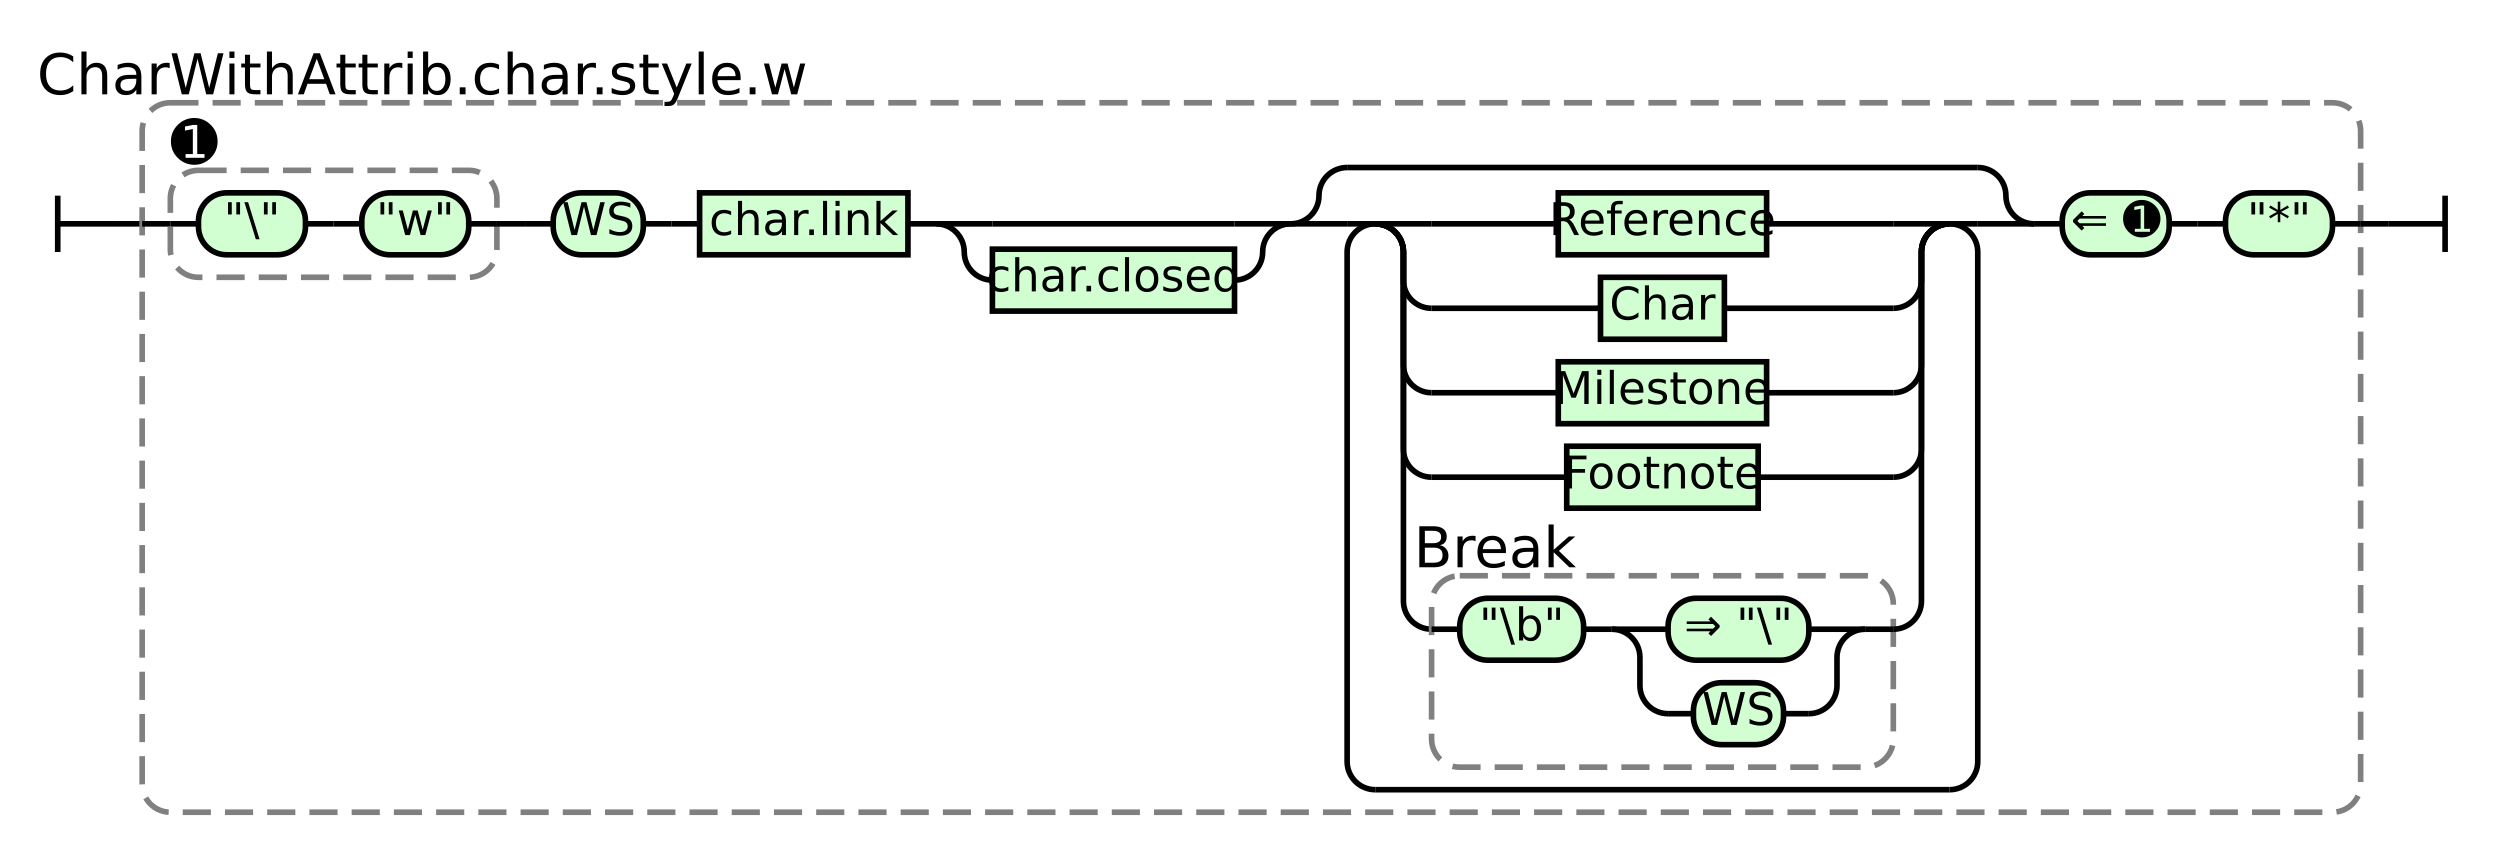
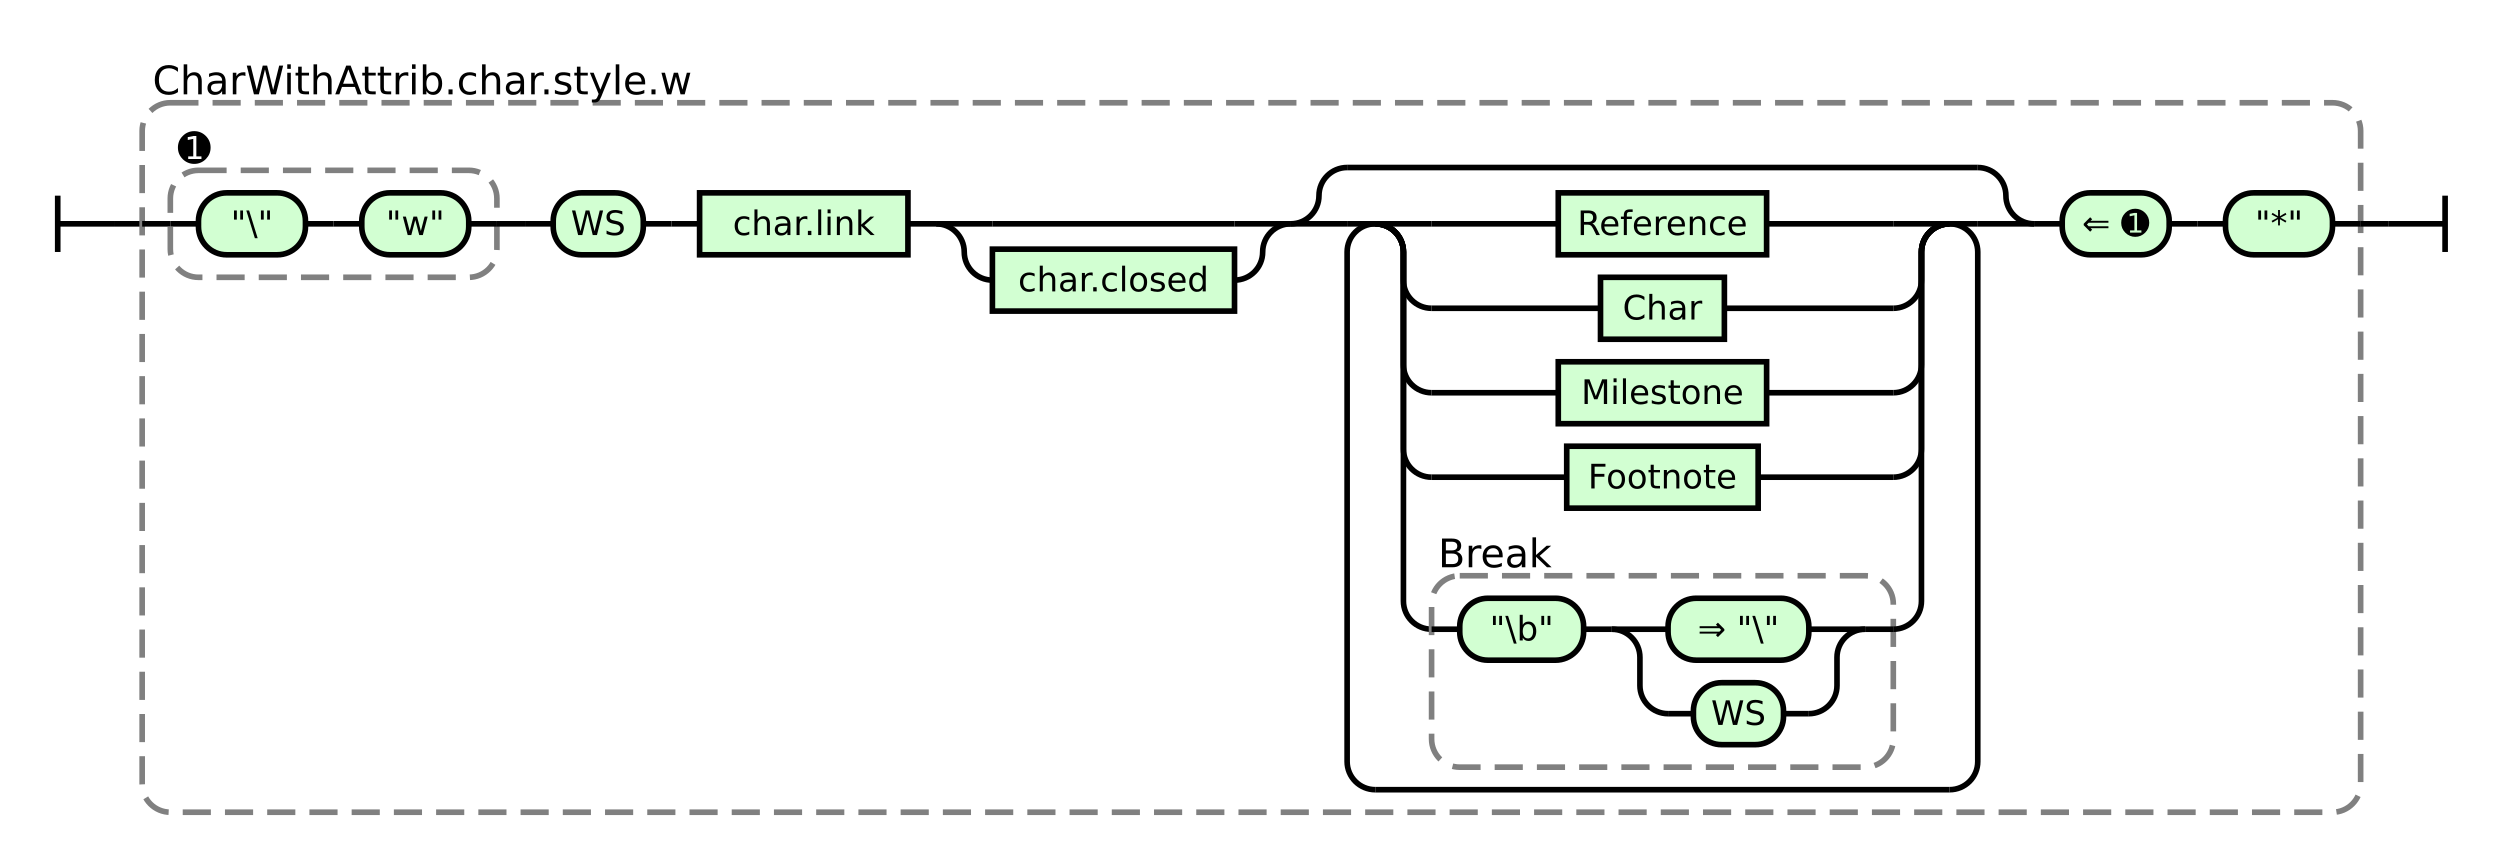
- <svg xmlns="http://www.w3.org/2000/svg" class="railroad-diagram" height="308" viewBox="0 0 888 308" width="888">
+ <svg xmlns="http://www.w3.org/2000/svg" class="railroad-diagram" height="308" viewBox="0 0 888.0 308" width="888.0">
  <g transform="translate(.5 .5)">
    <style>/*  */
    svg.railroad-diagram {
        background-color:hsl(30,20%,95%);
    }
    svg.railroad-diagram path {
        stroke-width: 2;
        stroke: black;
        fill: none;
    }
    svg.railroad-diagram text {
-         font-size: 12pt;
+         font-size: 12px;
        text-anchor: middle;
        font-family: DejaVu Sans;
    }
    svg.railroad-diagram text.label {
        text-anchor:start;
    }
    svg.railroad-diagram text.comment {
        font-family: DejaVu Sans;
-         font-size: 15pt;
+         font-size: 14px;
    }
    svg.railroad-diagram rect{
        stroke-width: 2;
        stroke:black;
        fill: rgb(210, 255, 210);
    }
    svg.railroad-diagram rect.group-box {
        stroke: gray;
        stroke-dasharray: 10 5;
        fill: none;
    }
    .terminal {
        font-family: DejaVu Sans;
    }

/*  */
</style>
    <g>
      <path d="M 20 69 v 20 m 0 -10 h 20" />
    </g>
    <path d="M 40 79 h 10" />
    <g>
      <path d="M 50 79 h 0.0" />
      <path d="M 838.0 79 h 0.0" />
-       <rect class="group-box" height="252" rx="10" ry="10" width="788" x="50.0" y="36" />
+       <rect class="group-box" height="252" rx="10" ry="10" width="788.0" x="50.0" y="36" />
      <g>
        <path d="M 50.0 79 h 10.0" />
        <path d="M 828.0 79 h 10.0" />
        <g>
          <path d="M 60.0 79 h 0.0" />
          <path d="M 176.0 79 h 0.0" />
-           <rect class="group-box" height="38" rx="10" ry="10" width="116" x="60.0" y="60" />
+           <rect class="group-box" height="38" rx="10" ry="10" width="116.0" x="60.0" y="60" />
          <g>
            <path d="M 60.0 79 h 10.0" />
            <path d="M 166.0 79 h 10.0" />
            <g class="terminal ">
              <path d="M 70.0 79 h 0.0" />
              <path d="M 108.0 79 h 0.0" />
-               <rect height="22" rx="10" ry="10" width="38" x="70.0" y="68" />
+               <rect height="22" rx="10" ry="10" width="38.0" x="70.0" y="68" />
              <text x="89.0" y="83">"\"</text>
            </g>
            <path d="M 108.0 79 h 10" />
            <path d="M 118.0 79 h 10" />
            <g class="terminal ">
              <path d="M 128.0 79 h 0.0" />
              <path d="M 166.0 79 h 0.0" />
-               <rect height="22" rx="10" ry="10" width="38" x="128.0" y="68" />
+               <rect height="22" rx="10" ry="10" width="38.0" x="128.0" y="68" />
              <text x="147.0" y="83">"w"</text>
            </g>
          </g>
          <g class="non-terminal ">
            <path d="M 60.0 52 h 0.0" />
            <path d="M 77.0 52 h 0.0" />
            <text class="comment" x="68.5" y="57">➊</text>
          </g>
        </g>
        <path d="M 176.0 79 h 10" />
        <path d="M 186.0 79 h 10" />
        <g class="terminal ">
          <path d="M 196.0 79 h 0.0" />
          <path d="M 228.0 79 h 0.0" />
-           <rect height="22" rx="10" ry="10" width="32" x="196.0" y="68" />
+           <rect height="22" rx="10" ry="10" width="32.0" x="196.0" y="68" />
          <text x="212.0" y="83">WS</text>
        </g>
        <path d="M 228.0 79 h 10" />
        <path d="M 238.0 79 h 10" />
        <g class="non-terminal ">
          <path d="M 248.0 79 h 0.0" />
          <path d="M 322.0 79 h 0.0" />
-           <rect height="22" width="74" x="248.0" y="68" />
+           <rect height="22" width="74.0" x="248.0" y="68" />
          <text x="285.0" y="83">char.link</text>
        </g>
        <path d="M 322.0 79 h 10" />
        <g>
          <path d="M 332.0 79 h 0.0" />
          <path d="M 458.0 79 h 0.0" />
          <path d="M 332.0 79 h 20" />
          <g>
-             <path d="M 352.0 79 h 86" />
+             <path d="M 352.0 79 h 86.0" />
          </g>
          <path d="M 438.0 79 h 20" />
          <path d="M 332.0 79 a 10 10 0 0 1 10 10 v 0 a 10 10 0 0 0 10 10" />
          <g class="non-terminal ">
            <path d="M 352.0 99 h 0.0" />
            <path d="M 438.0 99 h 0.0" />
-             <rect height="22" width="86" x="352.0" y="88" />
+             <rect height="22" width="86.0" x="352.0" y="88" />
            <text x="395.0" y="103">char.closed</text>
          </g>
          <path d="M 438.0 99 a 10 10 0 0 0 10 -10 v 0 a 10 10 0 0 1 10 -10" />
        </g>
        <g>
          <path d="M 458.0 79 h 0.0" />
          <path d="M 722.0 79 h 0.0" />
          <path d="M 458.0 79 a 10 10 0 0 0 10 -10 v 0 a 10 10 0 0 1 10 -10" />
          <g>
-             <path d="M 478.0 59 h 224" />
+             <path d="M 478.0 59 h 224.0" />
          </g>
          <path d="M 702.0 59 a 10 10 0 0 1 10 10 v 0 a 10 10 0 0 0 10 10" />
          <path d="M 458.0 79 h 20" />
          <g>
            <path d="M 478.0 79 h 0.0" />
            <path d="M 702.0 79 h 0.0" />
            <path d="M 478.0 79 h 10" />
            <g>
              <path d="M 488.0 79 h 0.0" />
              <path d="M 692.0 79 h 0.0" />
              <path d="M 488.0 79 h 20" />
              <g class="non-terminal ">
                <path d="M 508.0 79 h 45.0" />
                <path d="M 627.0 79 h 45.0" />
-                 <rect height="22" width="74" x="553.0" y="68" />
+                 <rect height="22" width="74.0" x="553.0" y="68" />
                <text x="590.0" y="83">Reference</text>
              </g>
              <path d="M 672.0 79 h 20" />
              <path d="M 488.0 79 a 10 10 0 0 1 10 10 v 10 a 10 10 0 0 0 10 10" />
              <g class="non-terminal ">
                <path d="M 508.0 109 h 60.0" />
                <path d="M 612.0 109 h 60.0" />
-                 <rect height="22" width="44" x="568.0" y="98" />
+                 <rect height="22" width="44.0" x="568.0" y="98" />
                <text x="590.0" y="113">Char</text>
              </g>
              <path d="M 672.0 109 a 10 10 0 0 0 10 -10 v -10 a 10 10 0 0 1 10 -10" />
              <path d="M 488.0 79 a 10 10 0 0 1 10 10 v 40 a 10 10 0 0 0 10 10" />
              <g class="non-terminal ">
                <path d="M 508.0 139 h 45.0" />
                <path d="M 627.0 139 h 45.0" />
-                 <rect height="22" width="74" x="553.0" y="128" />
+                 <rect height="22" width="74.0" x="553.0" y="128" />
                <text x="590.0" y="143">Milestone</text>
              </g>
              <path d="M 672.0 139 a 10 10 0 0 0 10 -10 v -40 a 10 10 0 0 1 10 -10" />
              <path d="M 488.0 79 a 10 10 0 0 1 10 10 v 70 a 10 10 0 0 0 10 10" />
              <g class="non-terminal ">
                <path d="M 508.0 169 h 48.0" />
                <path d="M 624.0 169 h 48.0" />
-                 <rect height="22" width="68" x="556.0" y="158" />
+                 <rect height="22" width="68.0" x="556.0" y="158" />
                <text x="590.0" y="173">Footnote</text>
              </g>
              <path d="M 672.0 169 a 10 10 0 0 0 10 -10 v -70 a 10 10 0 0 1 10 -10" />
              <path d="M 488.0 79 a 10 10 0 0 1 10 10 v 124 a 10 10 0 0 0 10 10" />
              <g>
                <path d="M 508.0 223 h 0.0" />
                <path d="M 672.0 223 h 0.0" />
-                 <rect class="group-box" height="68" rx="10" ry="10" width="164" x="508.0" y="204" />
+                 <rect class="group-box" height="68" rx="10" ry="10" width="164.0" x="508.0" y="204" />
                <g>
                  <path d="M 508.0 223 h 10.0" />
                  <path d="M 662.0 223 h 10.0" />
                  <g class="terminal ">
                    <path d="M 518.0 223 h 0.0" />
                    <path d="M 562.0 223 h 0.0" />
-                     <rect height="22" rx="10" ry="10" width="44" x="518.0" y="212" />
+                     <rect height="22" rx="10" ry="10" width="44.0" x="518.0" y="212" />
                    <text x="540.0" y="227">"\b"</text>
                  </g>
                  <path d="M 562.0 223 h 10" />
                  <g>
                    <path d="M 572.0 223 h 0.0" />
                    <path d="M 662.0 223 h 0.0" />
                    <path d="M 572.0 223 h 20" />
                    <g class="terminal ">
                      <path d="M 592.0 223 h 0.0" />
                      <path d="M 642.0 223 h 0.0" />
-                       <rect height="22" rx="10" ry="10" width="50" x="592.0" y="212" />
+                       <rect height="22" rx="10" ry="10" width="50.0" x="592.0" y="212" />
                      <text x="617.0" y="227">⇒ "\"</text>
                    </g>
                    <path d="M 642.0 223 h 20" />
                    <path d="M 572.0 223 a 10 10 0 0 1 10 10 v 10 a 10 10 0 0 0 10 10" />
                    <g class="terminal ">
                      <path d="M 592.0 253 h 9.0" />
                      <path d="M 633.0 253 h 9.0" />
-                       <rect height="22" rx="10" ry="10" width="32" x="601.0" y="242" />
+                       <rect height="22" rx="10" ry="10" width="32.0" x="601.0" y="242" />
                      <text x="617.0" y="257">WS</text>
                    </g>
                    <path d="M 642.0 253 a 10 10 0 0 0 10 -10 v -10 a 10 10 0 0 1 10 -10" />
                  </g>
                </g>
                <g class="non-terminal ">
                  <path d="M 508.0 196 h 0.0" />
                  <path d="M 553.0 196 h 0.0" />
                  <text class="comment" x="530.5" y="201">Break</text>
                </g>
              </g>
              <path d="M 672.0 223 a 10 10 0 0 0 10 -10 v -124 a 10 10 0 0 1 10 -10" />
            </g>
            <path d="M 692.0 79 h 10" />
            <path d="M 488.0 79 a 10 10 0 0 0 -10 10 v 181 a 10 10 0 0 0 10 10" />
            <g>
-               <path d="M 488.0 280 h 204" />
+               <path d="M 488.0 280 h 204.0" />
            </g>
            <path d="M 692.0 280 a 10 10 0 0 0 10 -10 v -181 a 10 10 0 0 0 -10 -10" />
          </g>
          <path d="M 702.0 79 h 20" />
        </g>
        <path d="M 722.0 79 h 10" />
        <g>
          <path d="M 732.0 79 h 0.0" />
          <path d="M 828.0 79 h 0.0" />
          <g class="terminal ">
            <path d="M 732.0 79 h 0.0" />
            <path d="M 770.0 79 h 0.0" />
-             <rect height="22" rx="10" ry="10" width="38" x="732.0" y="68" />
+             <rect height="22" rx="10" ry="10" width="38.0" x="732.0" y="68" />
            <text x="751.0" y="83">⇐ ➊</text>
          </g>
          <path d="M 770.0 79 h 10" />
          <path d="M 780.0 79 h 10" />
          <g class="terminal ">
            <path d="M 790.0 79 h 0.0" />
            <path d="M 828.0 79 h 0.0" />
-             <rect height="22" rx="10" ry="10" width="38" x="790.0" y="68" />
+             <rect height="22" rx="10" ry="10" width="38.0" x="790.0" y="68" />
            <text x="809.0" y="83">"*"</text>
          </g>
        </g>
      </g>
      <g class="non-terminal ">
        <path d="M 50.0 28 h 0.0" />
        <path d="M 249.0 28 h 0.0" />
        <text class="comment" x="149.5" y="33">CharWithAttrib.char.style.w</text>
      </g>
    </g>
-     <path d="M 838 79 h 10" />
-     <path d="M 848 79 h 20 m 0 -10 v 20" />
+     <path d="M 838.0 79 h 10" />
+     <path d="M 848.0 79 h 20 m 0 -10 v 20" />
  </g>
</svg>
